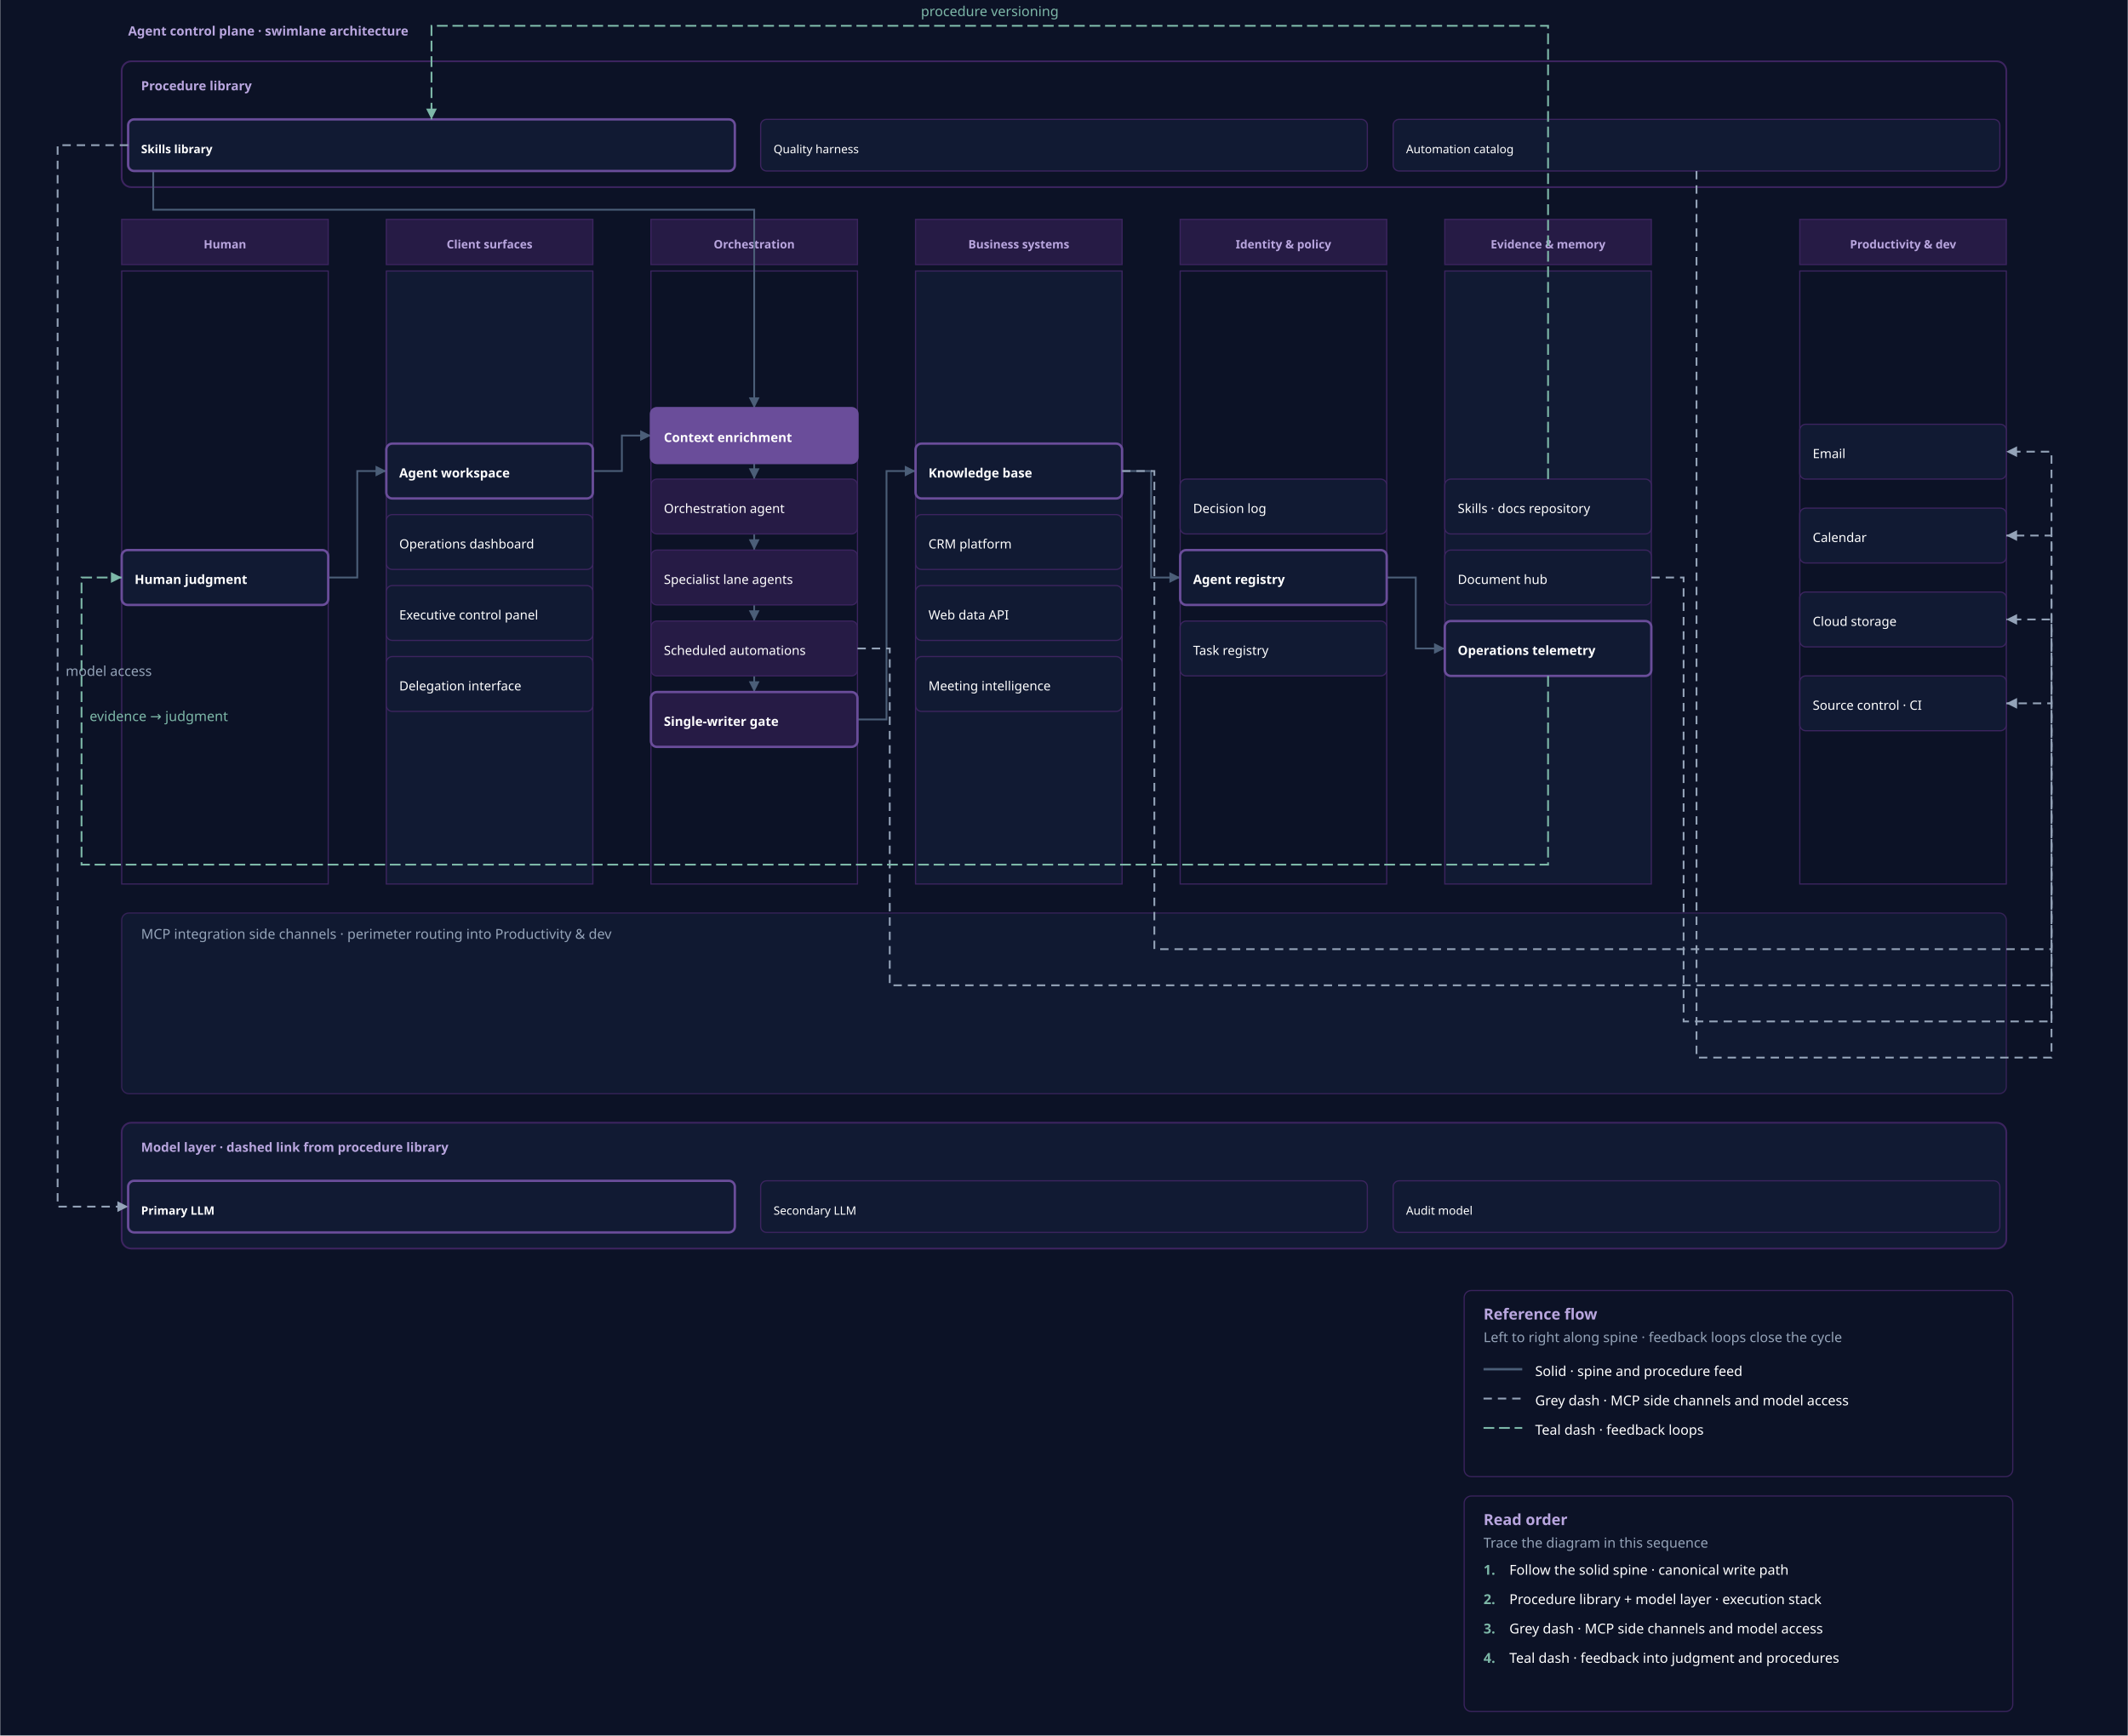
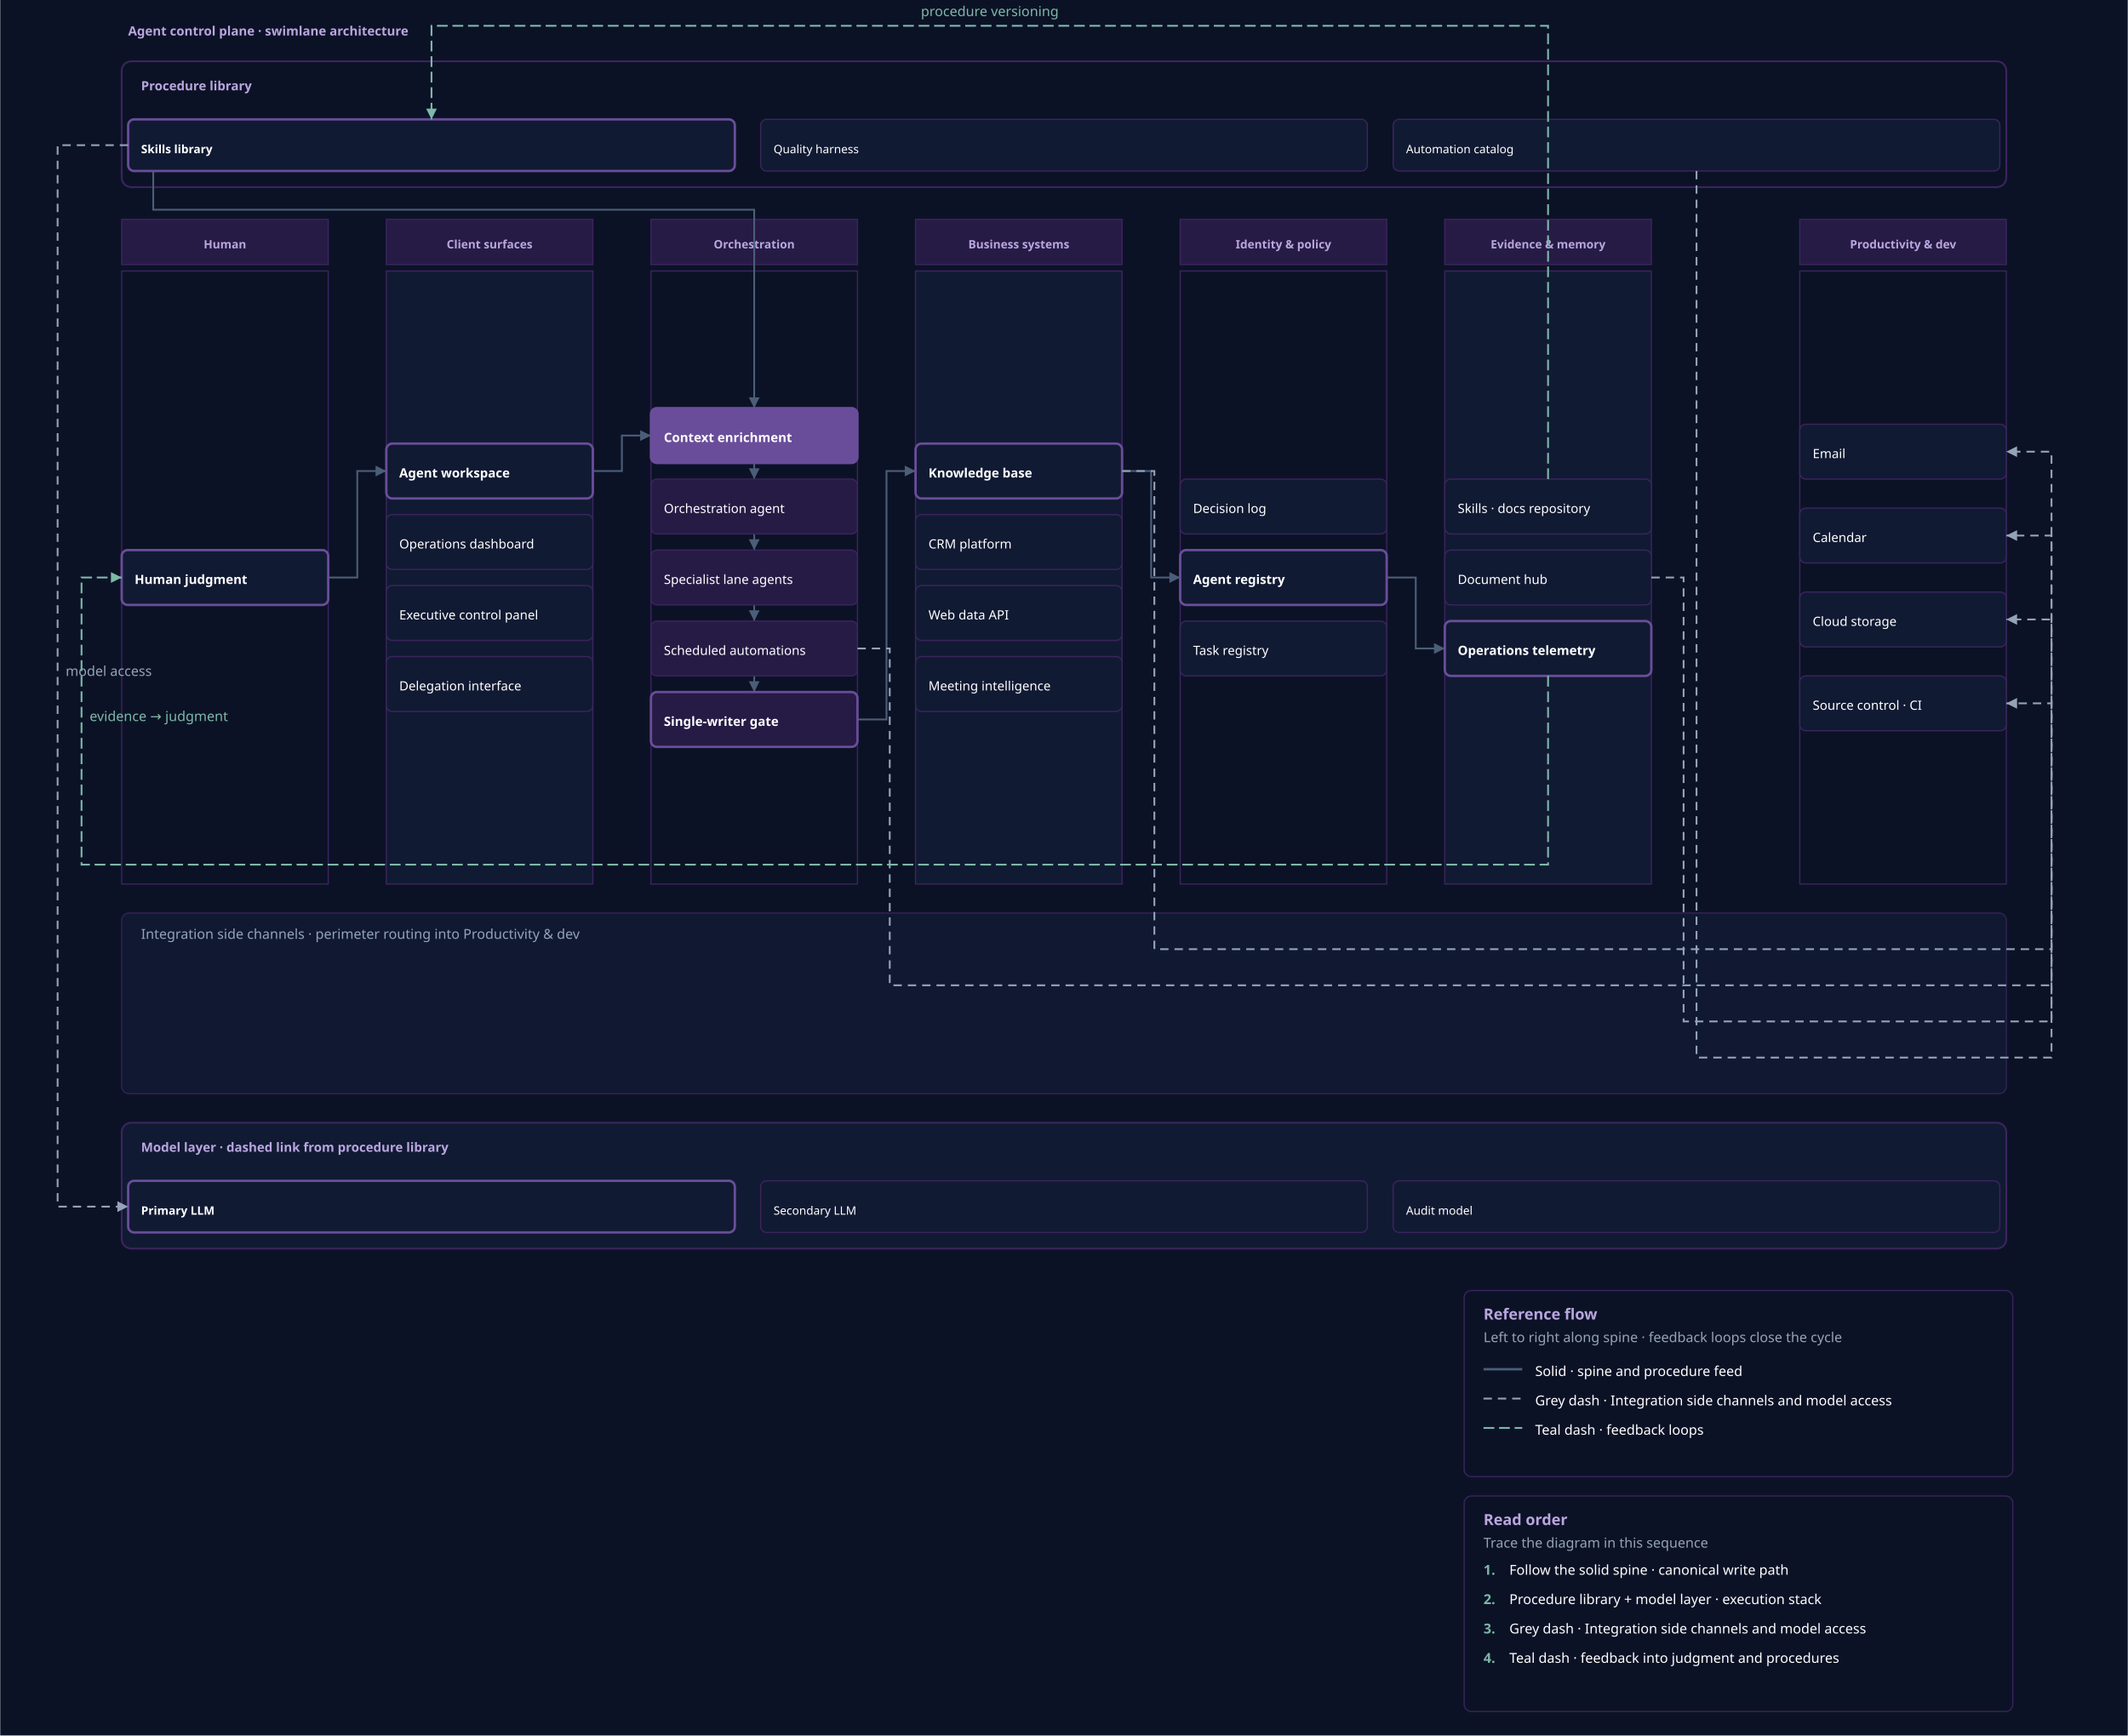
<svg xmlns="http://www.w3.org/2000/svg" viewBox="-80 0 1780 1452.35" width="1780" height="1452" role="img" aria-label="Agent control plane swimlane architecture">
  <rect x="-80" width="1780" height="100%" fill="#0C1226" />
  <defs>
    <marker id="arrow" markerWidth="8" markerHeight="8" refX="6" refY="3" orient="auto">
      <path d="M0,0 L6,3 L0,6 Z" fill="#4B5E78" />
    </marker>
    <marker id="arrow-dashed" markerWidth="8" markerHeight="8" refX="6" refY="3" orient="auto">
      <path d="M0,0 L6,3 L0,6 Z" fill="#94A3B8" />
    </marker>
    <marker id="arrow-loop" markerWidth="8" markerHeight="8" refX="6" refY="3" orient="auto">
      <path d="M0,0 L6,3 L0,6 Z" fill="#7DB8A8" />
    </marker>
  </defs>
  <text x="27" y="29.7" fill="#B9A6DF" font-family="Outfit, DM Sans, system-ui, sans-serif" font-size="10.692" font-weight="600">Agent control plane · swimlane architecture</text>
  <rect x="21.6" y="51.3" width="1576.8" height="105.3" fill="#0C1226" stroke="#3C245F" stroke-width="1.5" rx="8" />
  <text x="37.8" y="75.6" fill="#B9A6DF" font-family="Outfit, DM Sans, system-ui, sans-serif" font-size="10.692" font-weight="600">Procedure library</text>
  <rect x="21.6" y="939.6" width="1576.8" height="105.3" fill="#111A33" stroke="#3C245F" stroke-width="1.5" rx="8" />
  <text x="37.8" y="963.9" fill="#B9A6DF" font-family="Outfit, DM Sans, system-ui, sans-serif" font-size="10.692" font-weight="600">Model layer · dashed link from procedure library</text>
  <rect x="21.6" y="226.8" width="172.8" height="513" fill="#0C1226" stroke="#3C245F" stroke-width="1" />
  <rect x="21.6" y="183.6" width="172.8" height="37.8" fill="rgba(60, 36, 95, 0.55)" stroke="#3C245F" stroke-width="1" />
  <text x="108" y="207.9" fill="#B9A6DF" font-family="Outfit, DM Sans, system-ui, sans-serif" font-size="9.72" font-weight="600" text-anchor="middle">Human</text>
  <rect x="243" y="226.8" width="172.8" height="513" fill="#111A33" stroke="#3C245F" stroke-width="1" />
  <rect x="243" y="183.6" width="172.8" height="37.8" fill="rgba(60, 36, 95, 0.55)" stroke="#3C245F" stroke-width="1" />
  <text x="329.4" y="207.9" fill="#B9A6DF" font-family="Outfit, DM Sans, system-ui, sans-serif" font-size="9.72" font-weight="600" text-anchor="middle">Client surfaces</text>
  <rect x="464.4" y="226.8" width="172.8" height="513" fill="#0C1226" stroke="#3C245F" stroke-width="1" />
  <rect x="464.4" y="183.6" width="172.8" height="37.8" fill="rgba(60, 36, 95, 0.55)" stroke="#3C245F" stroke-width="1" />
  <text x="550.8" y="207.9" fill="#B9A6DF" font-family="Outfit, DM Sans, system-ui, sans-serif" font-size="9.72" font-weight="600" text-anchor="middle">Orchestration</text>
  <rect x="685.8" y="226.8" width="172.8" height="513" fill="#111A33" stroke="#3C245F" stroke-width="1" />
  <rect x="685.8" y="183.6" width="172.8" height="37.8" fill="rgba(60, 36, 95, 0.55)" stroke="#3C245F" stroke-width="1" />
  <text x="772.2" y="207.9" fill="#B9A6DF" font-family="Outfit, DM Sans, system-ui, sans-serif" font-size="9.72" font-weight="600" text-anchor="middle">Business systems</text>
  <rect x="907.2" y="226.8" width="172.8" height="513" fill="#0C1226" stroke="#3C245F" stroke-width="1" />
  <rect x="907.2" y="183.6" width="172.8" height="37.8" fill="rgba(60, 36, 95, 0.55)" stroke="#3C245F" stroke-width="1" />
  <text x="993.6" y="207.9" fill="#B9A6DF" font-family="Outfit, DM Sans, system-ui, sans-serif" font-size="9.72" font-weight="600" text-anchor="middle">Identity &amp; policy</text>
  <rect x="1128.6" y="226.8" width="172.8" height="513" fill="#111A33" stroke="#3C245F" stroke-width="1" />
  <rect x="1128.6" y="183.6" width="172.8" height="37.8" fill="rgba(60, 36, 95, 0.55)" stroke="#3C245F" stroke-width="1" />
  <text x="1215" y="207.9" fill="#B9A6DF" font-family="Outfit, DM Sans, system-ui, sans-serif" font-size="9.72" font-weight="600" text-anchor="middle">Evidence &amp; memory</text>
  <rect x="1425.6" y="226.8" width="172.8" height="513" fill="#0C1226" stroke="#3C245F" stroke-width="1" />
  <rect x="1425.6" y="183.6" width="172.8" height="37.8" fill="rgba(60, 36, 95, 0.55)" stroke="#3C245F" stroke-width="1" />
  <text x="1512" y="207.9" fill="#B9A6DF" font-family="Outfit, DM Sans, system-ui, sans-serif" font-size="9.72" font-weight="600" text-anchor="middle">Productivity &amp; dev</text>
  <line x1="550.8" y1="387.45" x2="550.8" y2="400.95" stroke="#4B5E78" stroke-width="1.5" marker-end="url(#arrow)" />
  <line x1="550.8" y1="446.85" x2="550.8" y2="460.35" stroke="#4B5E78" stroke-width="1.5" marker-end="url(#arrow)" />
  <line x1="550.8" y1="506.25" x2="550.8" y2="519.75" stroke="#4B5E78" stroke-width="1.5" marker-end="url(#arrow)" />
  <line x1="550.8" y1="565.65" x2="550.8" y2="579.15" stroke="#4B5E78" stroke-width="1.5" marker-end="url(#arrow)" />
  <path d="M 194.4 483.3 L 218.7 483.3 L 218.7 394.2 L 243 394.2" fill="none" stroke="#4B5E78" stroke-width="1.5" marker-end="url(#arrow)" />
  <path d="M 415.8 394.2 L 440.1 394.2 L 440.1 364.5 L 464.4 364.5" fill="none" stroke="#4B5E78" stroke-width="1.5" marker-end="url(#arrow)" />
  <path d="M 637.2 602.1 L 661.5 602.1 L 661.5 394.2 L 685.8 394.2" fill="none" stroke="#4B5E78" stroke-width="1.5" marker-end="url(#arrow)" />
  <path d="M 858.6 394.2 L 882.9 394.2 L 882.9 483.3 L 907.2 483.3" fill="none" stroke="#4B5E78" stroke-width="1.5" marker-end="url(#arrow)" />
  <path d="M 1080 483.3 L 1104.3 483.3 L 1104.3 542.7 L 1128.6 542.7" fill="none" stroke="#4B5E78" stroke-width="1.5" marker-end="url(#arrow)" />
  <path d="M 280.8 143.1 L 48 143.1 L 48 175.5 L 550.8 175.5 L 550.8 341.55" fill="none" stroke="#4B5E78" stroke-width="1.5" marker-end="url(#arrow)" />
  <rect x="21.6" y="460.35" width="172.8" height="45.9" rx="5" fill="#111A33" stroke="#6A4D9A" stroke-width="2" />
  <text x="32.4" y="488.7" fill="#FFFFFF" font-family="Outfit, DM Sans, system-ui, sans-serif" font-size="10.692" font-weight="600">Human judgment</text>
  <rect x="243" y="371.25" width="172.8" height="45.9" rx="5" fill="#111A33" stroke="#6A4D9A" stroke-width="2" />
  <text x="253.8" y="399.6" fill="#FFFFFF" font-family="Outfit, DM Sans, system-ui, sans-serif" font-size="10.692" font-weight="600">Agent workspace</text>
  <rect x="243" y="430.65" width="172.8" height="45.9" rx="5" fill="#111A33" stroke="#3C245F" stroke-width="1" />
  <text x="253.8" y="459" fill="#FFFFFF" font-family="Outfit, DM Sans, system-ui, sans-serif" font-size="10.692" font-weight="500">Operations dashboard</text>
  <rect x="243" y="490.05" width="172.8" height="45.9" rx="5" fill="#111A33" stroke="#3C245F" stroke-width="1" />
  <text x="253.8" y="518.4" fill="#FFFFFF" font-family="Outfit, DM Sans, system-ui, sans-serif" font-size="10.692" font-weight="500">Executive control panel</text>
  <rect x="243" y="549.45" width="172.8" height="45.9" rx="5" fill="#111A33" stroke="#3C245F" stroke-width="1" />
  <text x="253.8" y="577.8" fill="#FFFFFF" font-family="Outfit, DM Sans, system-ui, sans-serif" font-size="10.692" font-weight="500">Delegation interface</text>
  <rect x="464.4" y="341.55" width="172.8" height="45.9" rx="5" fill="#6A4D9A" stroke="#6A4D9A" stroke-width="2" />
  <text x="475.2" y="369.9" fill="#FFFFFF" font-family="Outfit, DM Sans, system-ui, sans-serif" font-size="10.692" font-weight="600">Context enrichment</text>
  <rect x="464.4" y="400.95" width="172.8" height="45.9" rx="5" fill="rgba(60, 36, 95, 0.55)" stroke="#3C245F" stroke-width="1" />
  <text x="475.2" y="429.3" fill="#FFFFFF" font-family="Outfit, DM Sans, system-ui, sans-serif" font-size="10.692" font-weight="500">Orchestration agent</text>
  <rect x="464.4" y="460.35" width="172.8" height="45.9" rx="5" fill="rgba(60, 36, 95, 0.55)" stroke="#3C245F" stroke-width="1" />
  <text x="475.2" y="488.7" fill="#FFFFFF" font-family="Outfit, DM Sans, system-ui, sans-serif" font-size="10.692" font-weight="500">Specialist lane agents</text>
  <rect x="464.4" y="519.75" width="172.8" height="45.9" rx="5" fill="rgba(60, 36, 95, 0.55)" stroke="#3C245F" stroke-width="1" />
  <text x="475.2" y="548.1" fill="#FFFFFF" font-family="Outfit, DM Sans, system-ui, sans-serif" font-size="10.692" font-weight="500">Scheduled automations</text>
  <rect x="464.4" y="579.15" width="172.8" height="45.9" rx="5" fill="rgba(60, 36, 95, 0.55)" stroke="#6A4D9A" stroke-width="2" />
  <text x="475.2" y="607.5" fill="#FFFFFF" font-family="Outfit, DM Sans, system-ui, sans-serif" font-size="10.692" font-weight="600">Single-writer gate</text>
  <rect x="685.8" y="371.25" width="172.8" height="45.9" rx="5" fill="#111A33" stroke="#6A4D9A" stroke-width="2" />
  <text x="696.6" y="399.6" fill="#FFFFFF" font-family="Outfit, DM Sans, system-ui, sans-serif" font-size="10.692" font-weight="600">Knowledge base</text>
  <rect x="685.8" y="430.65" width="172.8" height="45.9" rx="5" fill="#111A33" stroke="#3C245F" stroke-width="1" />
  <text x="696.6" y="459" fill="#FFFFFF" font-family="Outfit, DM Sans, system-ui, sans-serif" font-size="10.692" font-weight="500">CRM platform</text>
  <rect x="685.8" y="490.05" width="172.8" height="45.9" rx="5" fill="#111A33" stroke="#3C245F" stroke-width="1" />
  <text x="696.6" y="518.4" fill="#FFFFFF" font-family="Outfit, DM Sans, system-ui, sans-serif" font-size="10.692" font-weight="500">Web data API</text>
  <rect x="685.8" y="549.45" width="172.8" height="45.9" rx="5" fill="#111A33" stroke="#3C245F" stroke-width="1" />
  <text x="696.6" y="577.8" fill="#FFFFFF" font-family="Outfit, DM Sans, system-ui, sans-serif" font-size="10.692" font-weight="500">Meeting intelligence</text>
  <rect x="907.2" y="400.95" width="172.8" height="45.9" rx="5" fill="#111A33" stroke="#3C245F" stroke-width="1" />
  <text x="918" y="429.3" fill="#FFFFFF" font-family="Outfit, DM Sans, system-ui, sans-serif" font-size="10.692" font-weight="500">Decision log</text>
  <rect x="907.2" y="460.35" width="172.8" height="45.9" rx="5" fill="#111A33" stroke="#6A4D9A" stroke-width="2" />
  <text x="918" y="488.7" fill="#FFFFFF" font-family="Outfit, DM Sans, system-ui, sans-serif" font-size="10.692" font-weight="600">Agent registry</text>
  <rect x="907.2" y="519.75" width="172.8" height="45.9" rx="5" fill="#111A33" stroke="#3C245F" stroke-width="1" />
  <text x="918" y="548.1" fill="#FFFFFF" font-family="Outfit, DM Sans, system-ui, sans-serif" font-size="10.692" font-weight="500">Task registry</text>
  <rect x="1128.6" y="400.95" width="172.8" height="45.9" rx="5" fill="#111A33" stroke="#3C245F" stroke-width="1" />
  <text x="1139.4" y="429.3" fill="#FFFFFF" font-family="Outfit, DM Sans, system-ui, sans-serif" font-size="10.692" font-weight="500">Skills · docs repository</text>
  <rect x="1128.6" y="460.35" width="172.8" height="45.9" rx="5" fill="#111A33" stroke="#3C245F" stroke-width="1" />
  <text x="1139.4" y="488.7" fill="#FFFFFF" font-family="Outfit, DM Sans, system-ui, sans-serif" font-size="10.692" font-weight="500">Document hub</text>
  <rect x="1128.6" y="519.75" width="172.8" height="45.9" rx="5" fill="#111A33" stroke="#6A4D9A" stroke-width="2" />
  <text x="1139.4" y="548.1" fill="#FFFFFF" font-family="Outfit, DM Sans, system-ui, sans-serif" font-size="10.692" font-weight="600">Operations telemetry</text>
  <rect x="1425.6" y="355.05" width="172.8" height="45.9" rx="5" fill="#111A33" stroke="#3C245F" stroke-width="1" />
  <text x="1436.4" y="383.4" fill="#FFFFFF" font-family="Outfit, DM Sans, system-ui, sans-serif" font-size="10.692" font-weight="500">Email</text>
  <rect x="1425.6" y="425.25" width="172.8" height="45.9" rx="5" fill="#111A33" stroke="#3C245F" stroke-width="1" />
  <text x="1436.4" y="453.6" fill="#FFFFFF" font-family="Outfit, DM Sans, system-ui, sans-serif" font-size="10.692" font-weight="500">Calendar</text>
  <rect x="1425.6" y="495.45" width="172.8" height="45.9" rx="5" fill="#111A33" stroke="#3C245F" stroke-width="1" />
  <text x="1436.4" y="523.8" fill="#FFFFFF" font-family="Outfit, DM Sans, system-ui, sans-serif" font-size="10.692" font-weight="500">Cloud storage</text>
  <rect x="1425.6" y="565.65" width="172.8" height="45.9" rx="5" fill="#111A33" stroke="#3C245F" stroke-width="1" />
  <text x="1436.4" y="594" fill="#FFFFFF" font-family="Outfit, DM Sans, system-ui, sans-serif" font-size="10.692" font-weight="500">Source control · CI</text>
  <rect x="27" y="99.9" width="507.6" height="43.2" rx="5" fill="#111A33" stroke="#6A4D9A" stroke-width="2" />
  <text x="37.8" y="128.25" fill="#FFFFFF" font-family="Outfit, DM Sans, system-ui, sans-serif" font-size="9.72" font-weight="600">Skills library</text>
  <rect x="556.2" y="99.9" width="507.6" height="43.2" rx="5" fill="#111A33" stroke="#3C245F" stroke-width="1" />
  <text x="567" y="128.25" fill="#FFFFFF" font-family="Outfit, DM Sans, system-ui, sans-serif" font-size="9.72" font-weight="500">Quality harness</text>
  <rect x="1085.4" y="99.9" width="507.6" height="43.2" rx="5" fill="#111A33" stroke="#3C245F" stroke-width="1" />
  <text x="1096.2" y="128.25" fill="#FFFFFF" font-family="Outfit, DM Sans, system-ui, sans-serif" font-size="9.72" font-weight="500">Automation catalog</text>
  <rect x="27" y="988.2" width="507.6" height="43.2" rx="5" fill="#111A33" stroke="#6A4D9A" stroke-width="2" />
  <text x="37.8" y="1016.55" fill="#FFFFFF" font-family="Outfit, DM Sans, system-ui, sans-serif" font-size="9.72" font-weight="600">Primary LLM</text>
  <rect x="556.2" y="988.2" width="507.6" height="43.2" rx="5" fill="#111A33" stroke="#3C245F" stroke-width="1" />
  <text x="567" y="1016.55" fill="#FFFFFF" font-family="Outfit, DM Sans, system-ui, sans-serif" font-size="9.72" font-weight="500">Secondary LLM</text>
  <rect x="1085.4" y="988.2" width="507.6" height="43.2" rx="5" fill="#111A33" stroke="#3C245F" stroke-width="1" />
  <text x="1096.2" y="1016.55" fill="#FFFFFF" font-family="Outfit, DM Sans, system-ui, sans-serif" font-size="9.72" font-weight="500">Audit model</text>
  <path d="M 27 121.5 L -32 121.5 L -32 1009.8 L 27 1009.8" fill="none" stroke="#94A3B8" stroke-width="1.5" stroke-dasharray="7 5" marker-end="url(#arrow-dashed)" />
  <text x="-25.25" y="565.65" fill="#94A3B8" font-family="Outfit, DM Sans, system-ui, sans-serif" font-size="11.475" text-anchor="start">model access</text>
  <rect x="21.6" y="764.1" width="1576.8" height="151.2" fill="#111A33" stroke="#3C245F" stroke-width="1" rx="6" opacity="0.85" />
-   <text x="37.8" y="785.7" fill="#94A3B8" font-family="Outfit, DM Sans, system-ui, sans-serif" font-size="11.475">MCP integration side channels · perimeter routing into Productivity &amp; dev</text>
+   <text x="37.8" y="785.7" fill="#94A3B8" font-family="Outfit, DM Sans, system-ui, sans-serif" font-size="11.475">Integration side channels · perimeter routing into Productivity &amp; dev</text>
  <path d="M 858.6 394.2 L 885.6 394.2 L 885.6 794.34 L 1636.2 794.34 L 1636.2 378 L 1598.4 378" fill="none" stroke="#94A3B8" stroke-width="1.5" stroke-dasharray="7 5" marker-end="url(#arrow-dashed)" />
  <path d="M 637.2 542.7 L 664.2 542.7 L 664.2 824.58 L 1636.2 824.58 L 1636.2 448.2 L 1598.4 448.2" fill="none" stroke="#94A3B8" stroke-width="1.5" stroke-dasharray="7 5" marker-end="url(#arrow-dashed)" />
  <path d="M 1301.4 483.3 L 1328.4 483.3 L 1328.4 854.82 L 1636.2 854.82 L 1636.2 518.4 L 1598.4 518.4" fill="none" stroke="#94A3B8" stroke-width="1.5" stroke-dasharray="7 5" marker-end="url(#arrow-dashed)" />
  <path d="M 1339.2 143.1 L 1339.2 885.06 L 1636.2 885.06 L 1636.2 588.6 L 1598.4 588.6" fill="none" stroke="#94A3B8" stroke-width="1.5" stroke-dasharray="7 5" marker-end="url(#arrow-dashed)" />
  <path d="M 1215 565.65 L 1215 723.6 L -12 723.6 L -12 483.3 L 21.6 483.3" fill="none" stroke="#7DB8A8" stroke-width="1.5" stroke-dasharray="9 4" marker-end="url(#arrow-loop)" />
  <text x="-5.25" y="603.45" fill="#7DB8A8" font-family="Outfit, DM Sans, system-ui, sans-serif" font-size="11.475">evidence → judgment</text>
  <path d="M 1215 400.95 L 1215 21.6 L 280.8 21.6 L 280.8 99.9" fill="none" stroke="#7DB8A8" stroke-width="1.5" stroke-dasharray="9 4" marker-end="url(#arrow-loop)" />
  <text x="747.9" y="13.5" fill="#7DB8A8" font-family="Outfit, DM Sans, system-ui, sans-serif" font-size="11.475" text-anchor="middle">procedure versioning</text>
  <rect x="1144.8" y="1080" width="459" height="155.79" fill="#0C1226" stroke="#3C245F" stroke-width="1" rx="6" opacity="0.95" />
  <text x="1161" y="1104.3" fill="#B9A6DF" font-family="Outfit, DM Sans, system-ui, sans-serif" font-size="12.825" font-weight="600">Reference flow</text>
  <text x="1161" y="1123.2" fill="#94A3B8" font-family="Outfit, DM Sans, system-ui, sans-serif" font-size="11.475">Left to right along spine · feedback loops close the cycle</text>
  <line x1="1161" y1="1145.88" x2="1193.4" y2="1145.88" stroke="#4B5E78" stroke-width="2" />
  <text x="1204.2" y="1151.55" fill="#FFFFFF" font-family="Outfit, DM Sans, system-ui, sans-serif" font-size="11.475">Solid · spine and procedure feed</text>
  <line x1="1161" y1="1170.45" x2="1193.4" y2="1170.45" stroke="#94A3B8" stroke-width="1.5" stroke-dasharray="7 5" />
-   <text x="1204.2" y="1176.12" fill="#FFFFFF" font-family="Outfit, DM Sans, system-ui, sans-serif" font-size="11.475">Grey dash · MCP side channels and model access</text>
+   <text x="1204.2" y="1176.12" fill="#FFFFFF" font-family="Outfit, DM Sans, system-ui, sans-serif" font-size="11.475">Grey dash · Integration side channels and model access</text>
  <line x1="1161" y1="1195.02" x2="1193.4" y2="1195.02" stroke="#7DB8A8" stroke-width="1.5" stroke-dasharray="9 4" />
  <text x="1204.2" y="1200.69" fill="#FFFFFF" font-family="Outfit, DM Sans, system-ui, sans-serif" font-size="11.475">Teal dash · feedback loops</text>
  <rect x="1144.8" y="1251.99" width="459" height="180.36" fill="#0C1226" stroke="#3C245F" stroke-width="1" rx="6" opacity="0.95" />
  <text x="1161" y="1276.29" fill="#B9A6DF" font-family="Outfit, DM Sans, system-ui, sans-serif" font-size="12.825" font-weight="600">Read order</text>
  <text x="1161" y="1295.19" fill="#94A3B8" font-family="Outfit, DM Sans, system-ui, sans-serif" font-size="11.475">Trace the diagram in this sequence</text>
  <text x="1161" y="1317.87" fill="#7DB8A8" font-family="Outfit, DM Sans, system-ui, sans-serif" font-size="11.475" font-weight="600">1.</text>
  <text x="1182.6" y="1317.87" fill="#FFFFFF" font-family="Outfit, DM Sans, system-ui, sans-serif" font-size="11.475">Follow the solid spine · canonical write path</text>
  <text x="1161" y="1342.44" fill="#7DB8A8" font-family="Outfit, DM Sans, system-ui, sans-serif" font-size="11.475" font-weight="600">2.</text>
  <text x="1182.6" y="1342.44" fill="#FFFFFF" font-family="Outfit, DM Sans, system-ui, sans-serif" font-size="11.475">Procedure library + model layer · execution stack</text>
  <text x="1161" y="1367.01" fill="#7DB8A8" font-family="Outfit, DM Sans, system-ui, sans-serif" font-size="11.475" font-weight="600">3.</text>
-   <text x="1182.6" y="1367.01" fill="#FFFFFF" font-family="Outfit, DM Sans, system-ui, sans-serif" font-size="11.475">Grey dash · MCP side channels and model access</text>
+   <text x="1182.6" y="1367.01" fill="#FFFFFF" font-family="Outfit, DM Sans, system-ui, sans-serif" font-size="11.475">Grey dash · Integration side channels and model access</text>
  <text x="1161" y="1391.58" fill="#7DB8A8" font-family="Outfit, DM Sans, system-ui, sans-serif" font-size="11.475" font-weight="600">4.</text>
  <text x="1182.6" y="1391.58" fill="#FFFFFF" font-family="Outfit, DM Sans, system-ui, sans-serif" font-size="11.475">Teal dash · feedback into judgment and procedures</text>
</svg>
